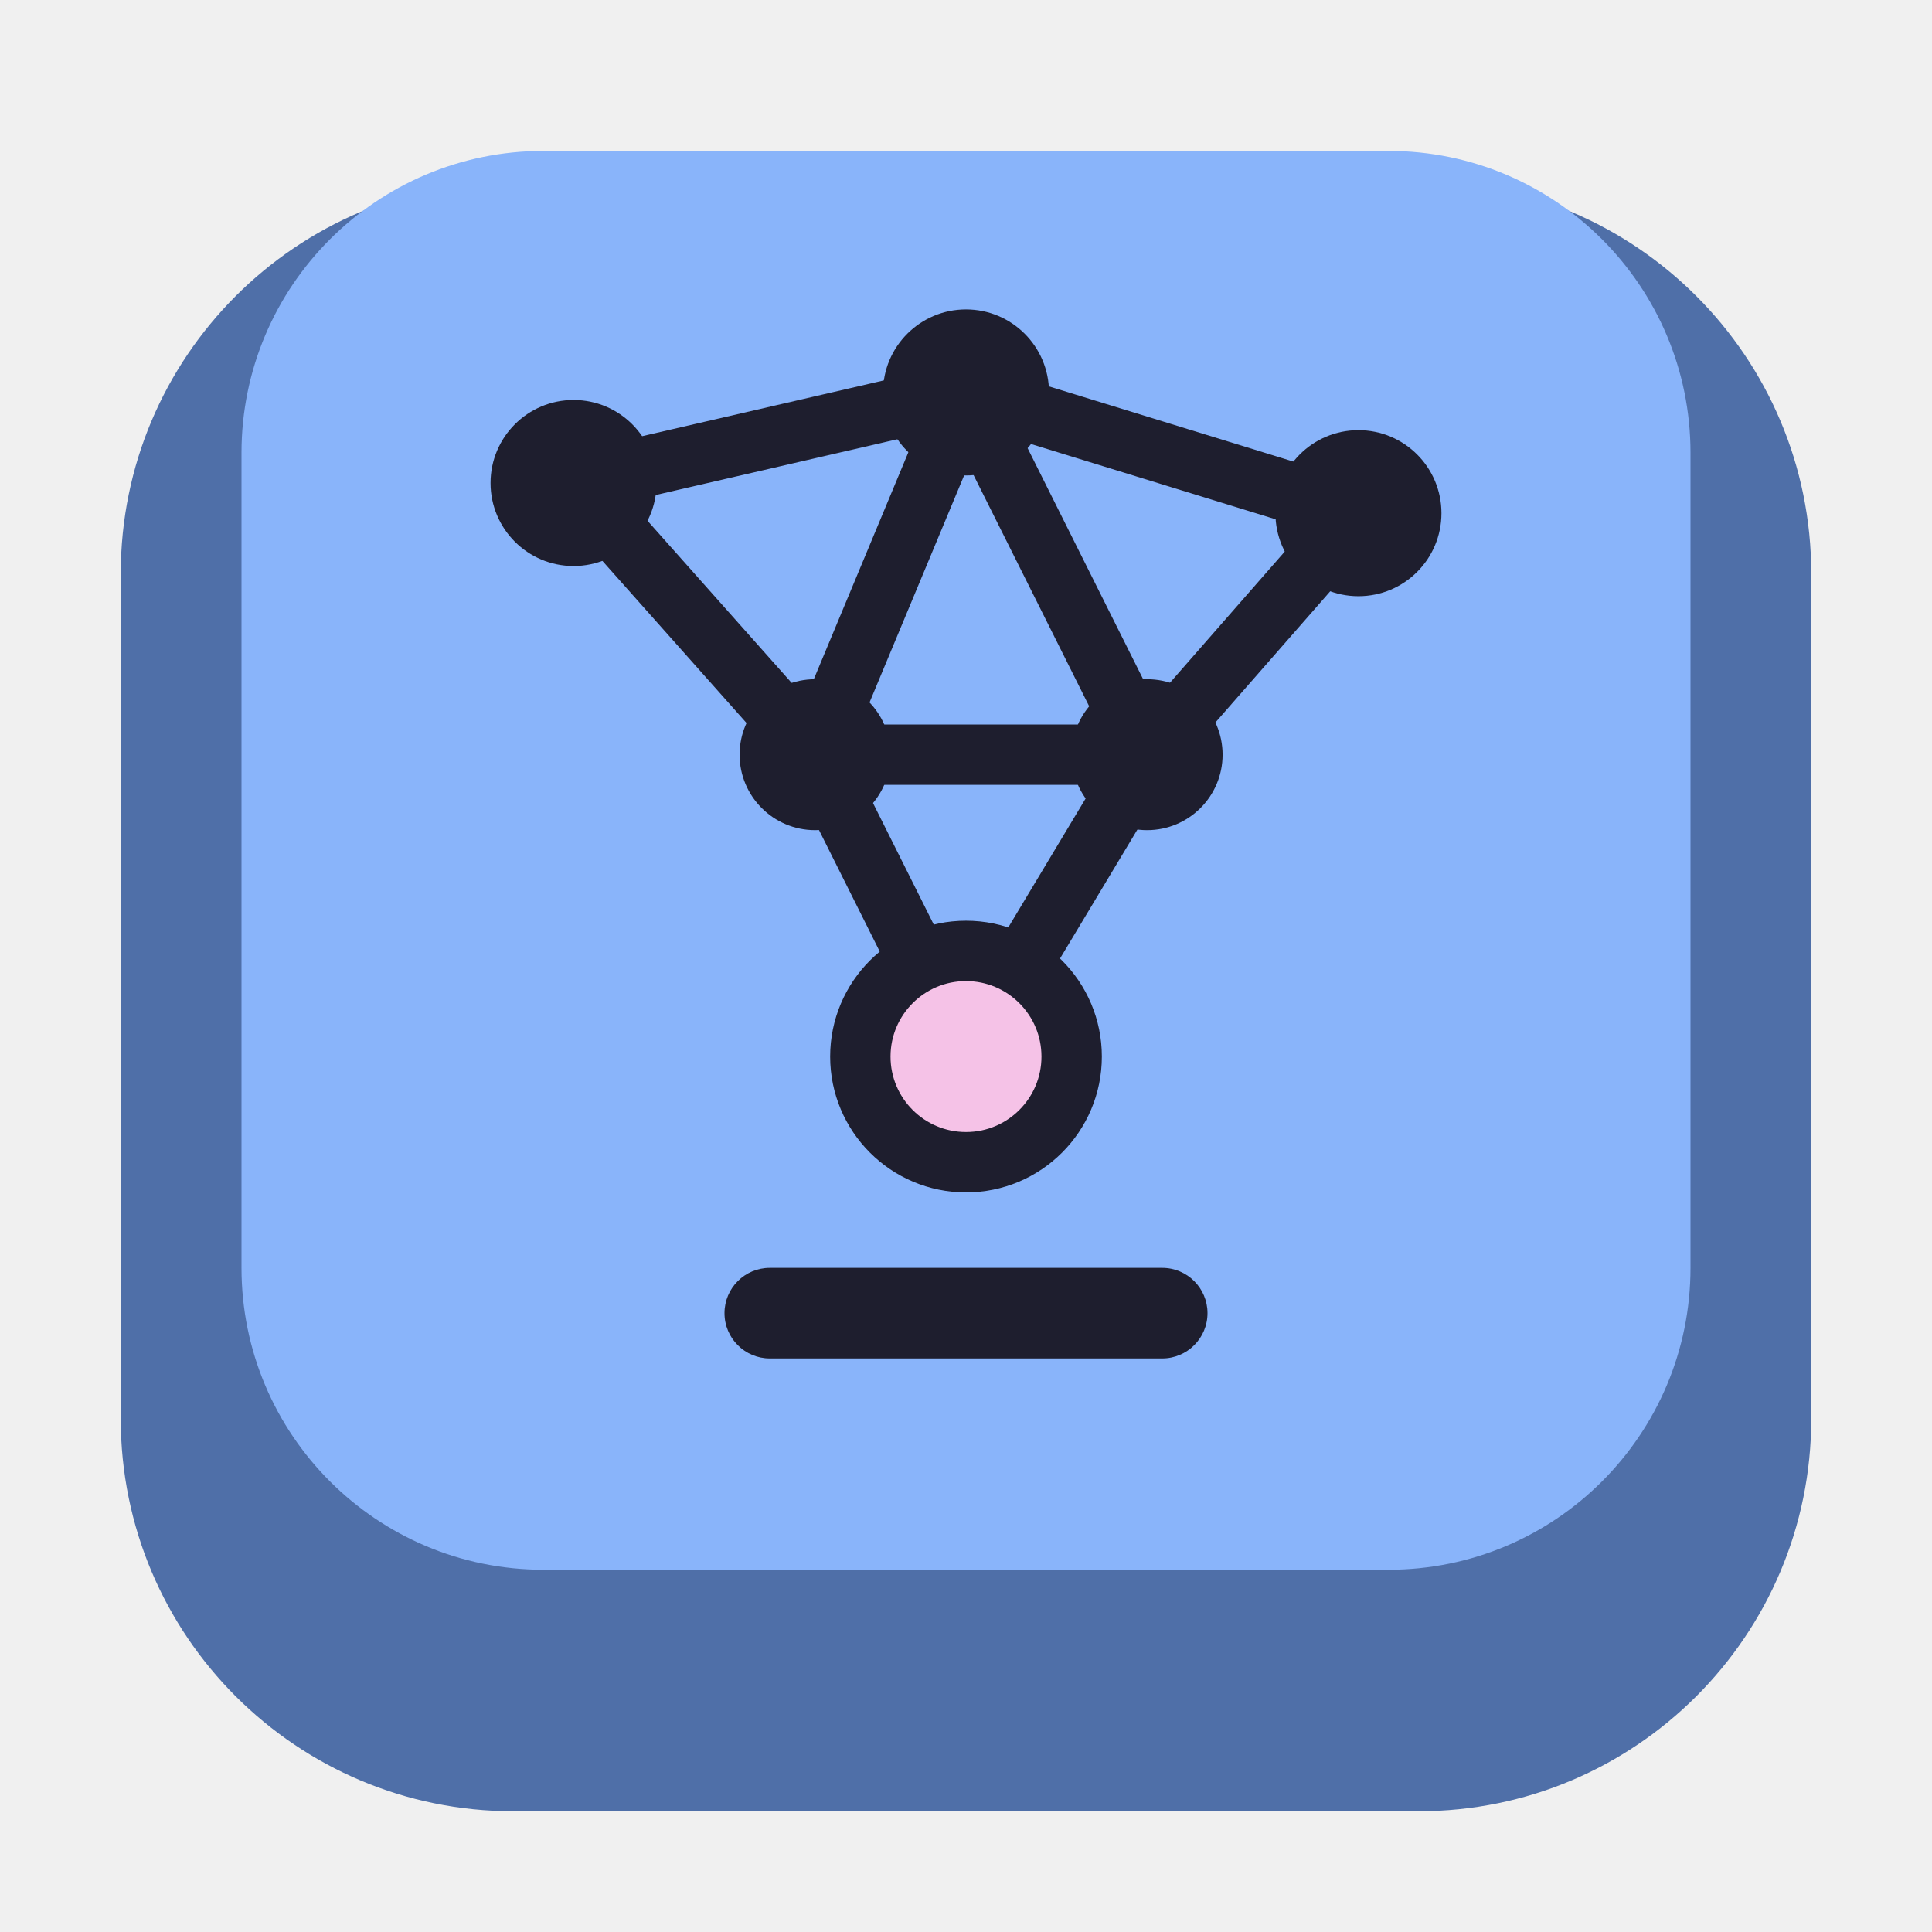
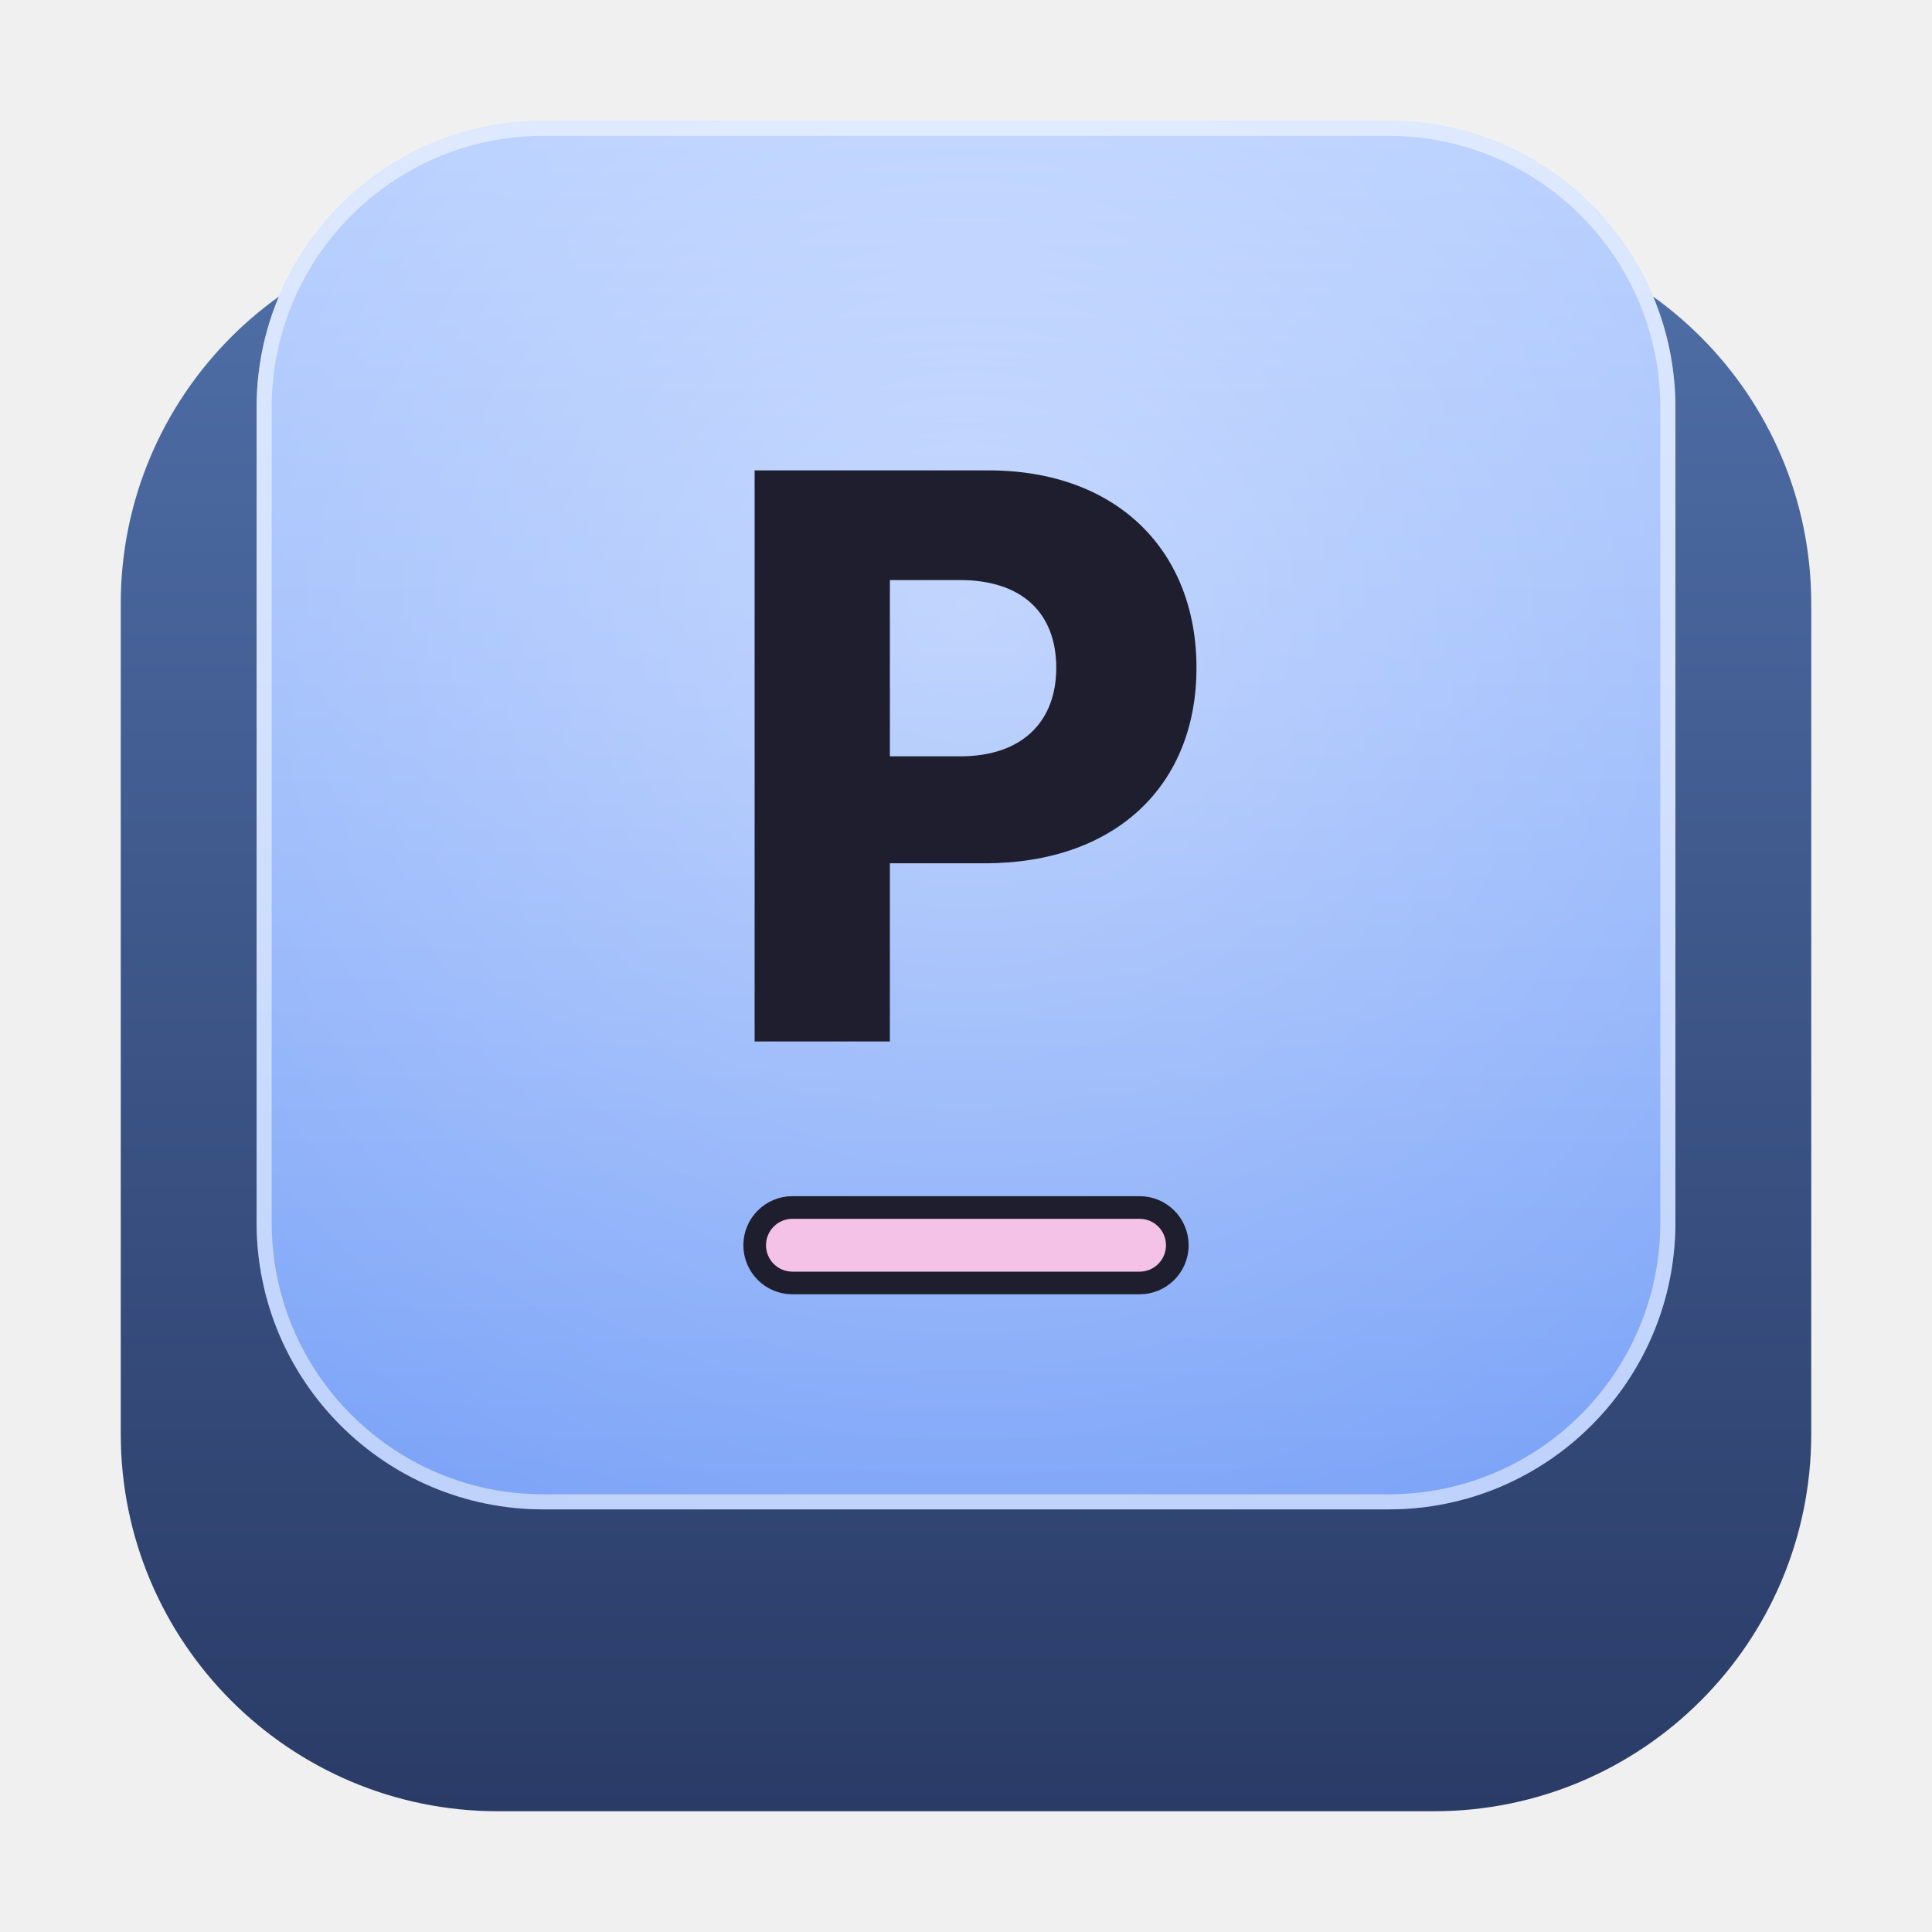
- <svg xmlns="http://www.w3.org/2000/svg" viewBox="0 0 128 128" role="img" aria-labelledby="t">
-   <rect x="8" y="12" width="112" height="108" rx="26" fill="#4f6fa8" />
-   <rect x="16" y="10" width="96" height="94" rx="20" fill="#89b4fa" />
-   <g stroke="#1e1e2e" stroke-width="4" stroke-linecap="round" fill="none">
-     <path d="M38 32 L54 50 M64 26 L54 50 M64 26 L76 50 M90 34 L76 50 M38 32 L64 26 L90 34 M54 50 L76 50 M54 50 L64 70 M76 50 L64 70" />
-   </g>
-   <g fill="#1e1e2e">
-     <circle cx="38" cy="32" r="5.5" />
-     <circle cx="64" cy="26" r="5.5" />
-     <circle cx="90" cy="34" r="5.5" />
-     <circle cx="54" cy="50" r="5" />
-     <circle cx="76" cy="50" r="5" />
-   </g>
-   <circle cx="64" cy="70" r="7" fill="#f5c2e7" stroke="#1e1e2e" stroke-width="4" />
-   <rect x="48" y="84" width="32" height="6" rx="3" fill="#1e1e2e" />
+ <svg xmlns="http://www.w3.org/2000/svg" viewBox="0 0 256 256" role="img" aria-labelledby="plexustyping-logo-title">
+   <defs>
+     <linearGradient id="k-top" x1="0" y1="0" x2="0" y2="1">
+       <stop offset="0" stop-color="#b4cdff" />
+       <stop offset="1" stop-color="#7aa2f7" />
+     </linearGradient>
+     <linearGradient id="k-side" x1="0" y1="0" x2="0" y2="1">
+       <stop offset="0" stop-color="#4f6fa8" />
+       <stop offset="1" stop-color="#2a3b66" />
+     </linearGradient>
+     <radialGradient id="k-dish" cx="0.5" cy="0.35" r="0.75">
+       <stop offset="0" stop-color="#ffffff" stop-opacity="0.35" />
+       <stop offset="1" stop-color="#ffffff" stop-opacity="0" />
+     </radialGradient>
+   </defs>
+   <rect x="16" y="30" width="224" height="210" rx="50" fill="url(#k-side)" />
+   <rect x="34" y="16" width="188" height="184" rx="38" fill="url(#k-top)" />
+   <rect x="34" y="16" width="188" height="184" rx="38" fill="url(#k-dish)" />
+   <rect x="35" y="17" width="186" height="182" rx="37" fill="none" stroke="#fff" stroke-opacity="0.5" stroke-width="2" />
+   <text x="128" y="138" text-anchor="middle" font-family="Inter, 'Segoe UI', Helvetica, Arial, sans-serif" font-size="104" font-weight="800" fill="#1e1e2e">P</text>
+   <rect x="100" y="160" width="56" height="10" rx="5" fill="#f5c2e7" stroke="#1e1e2e" stroke-width="3" />
</svg>
